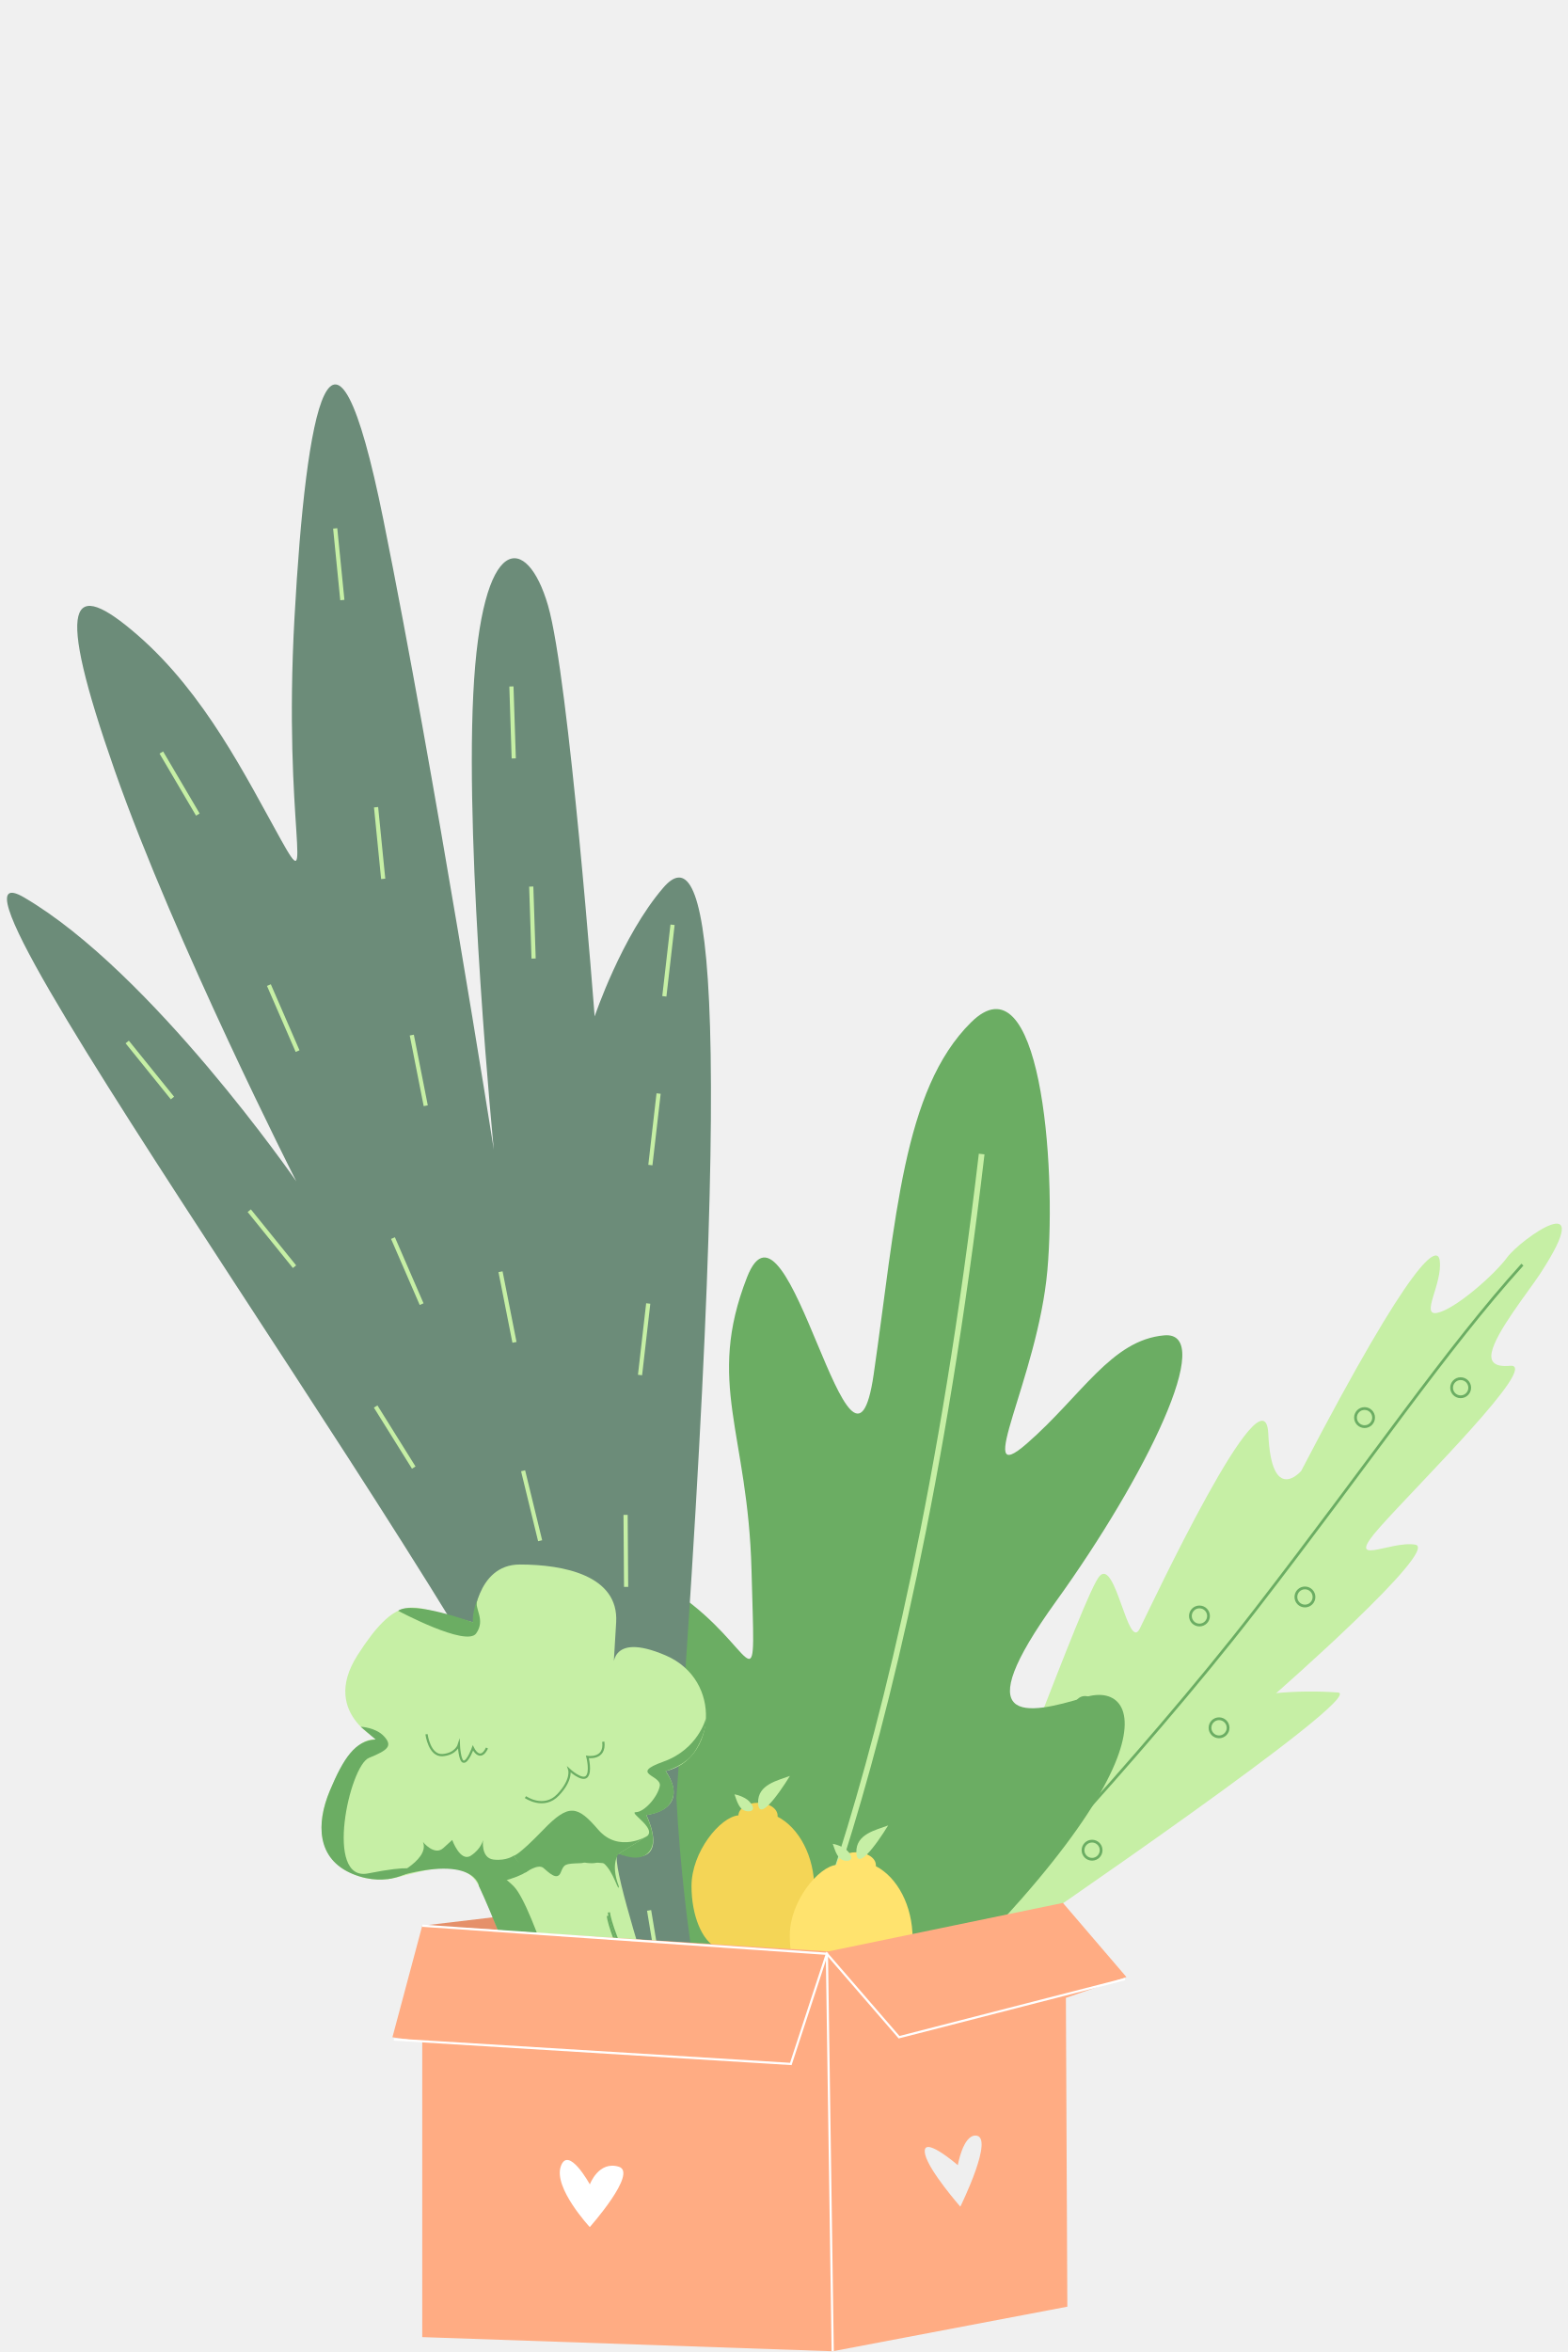
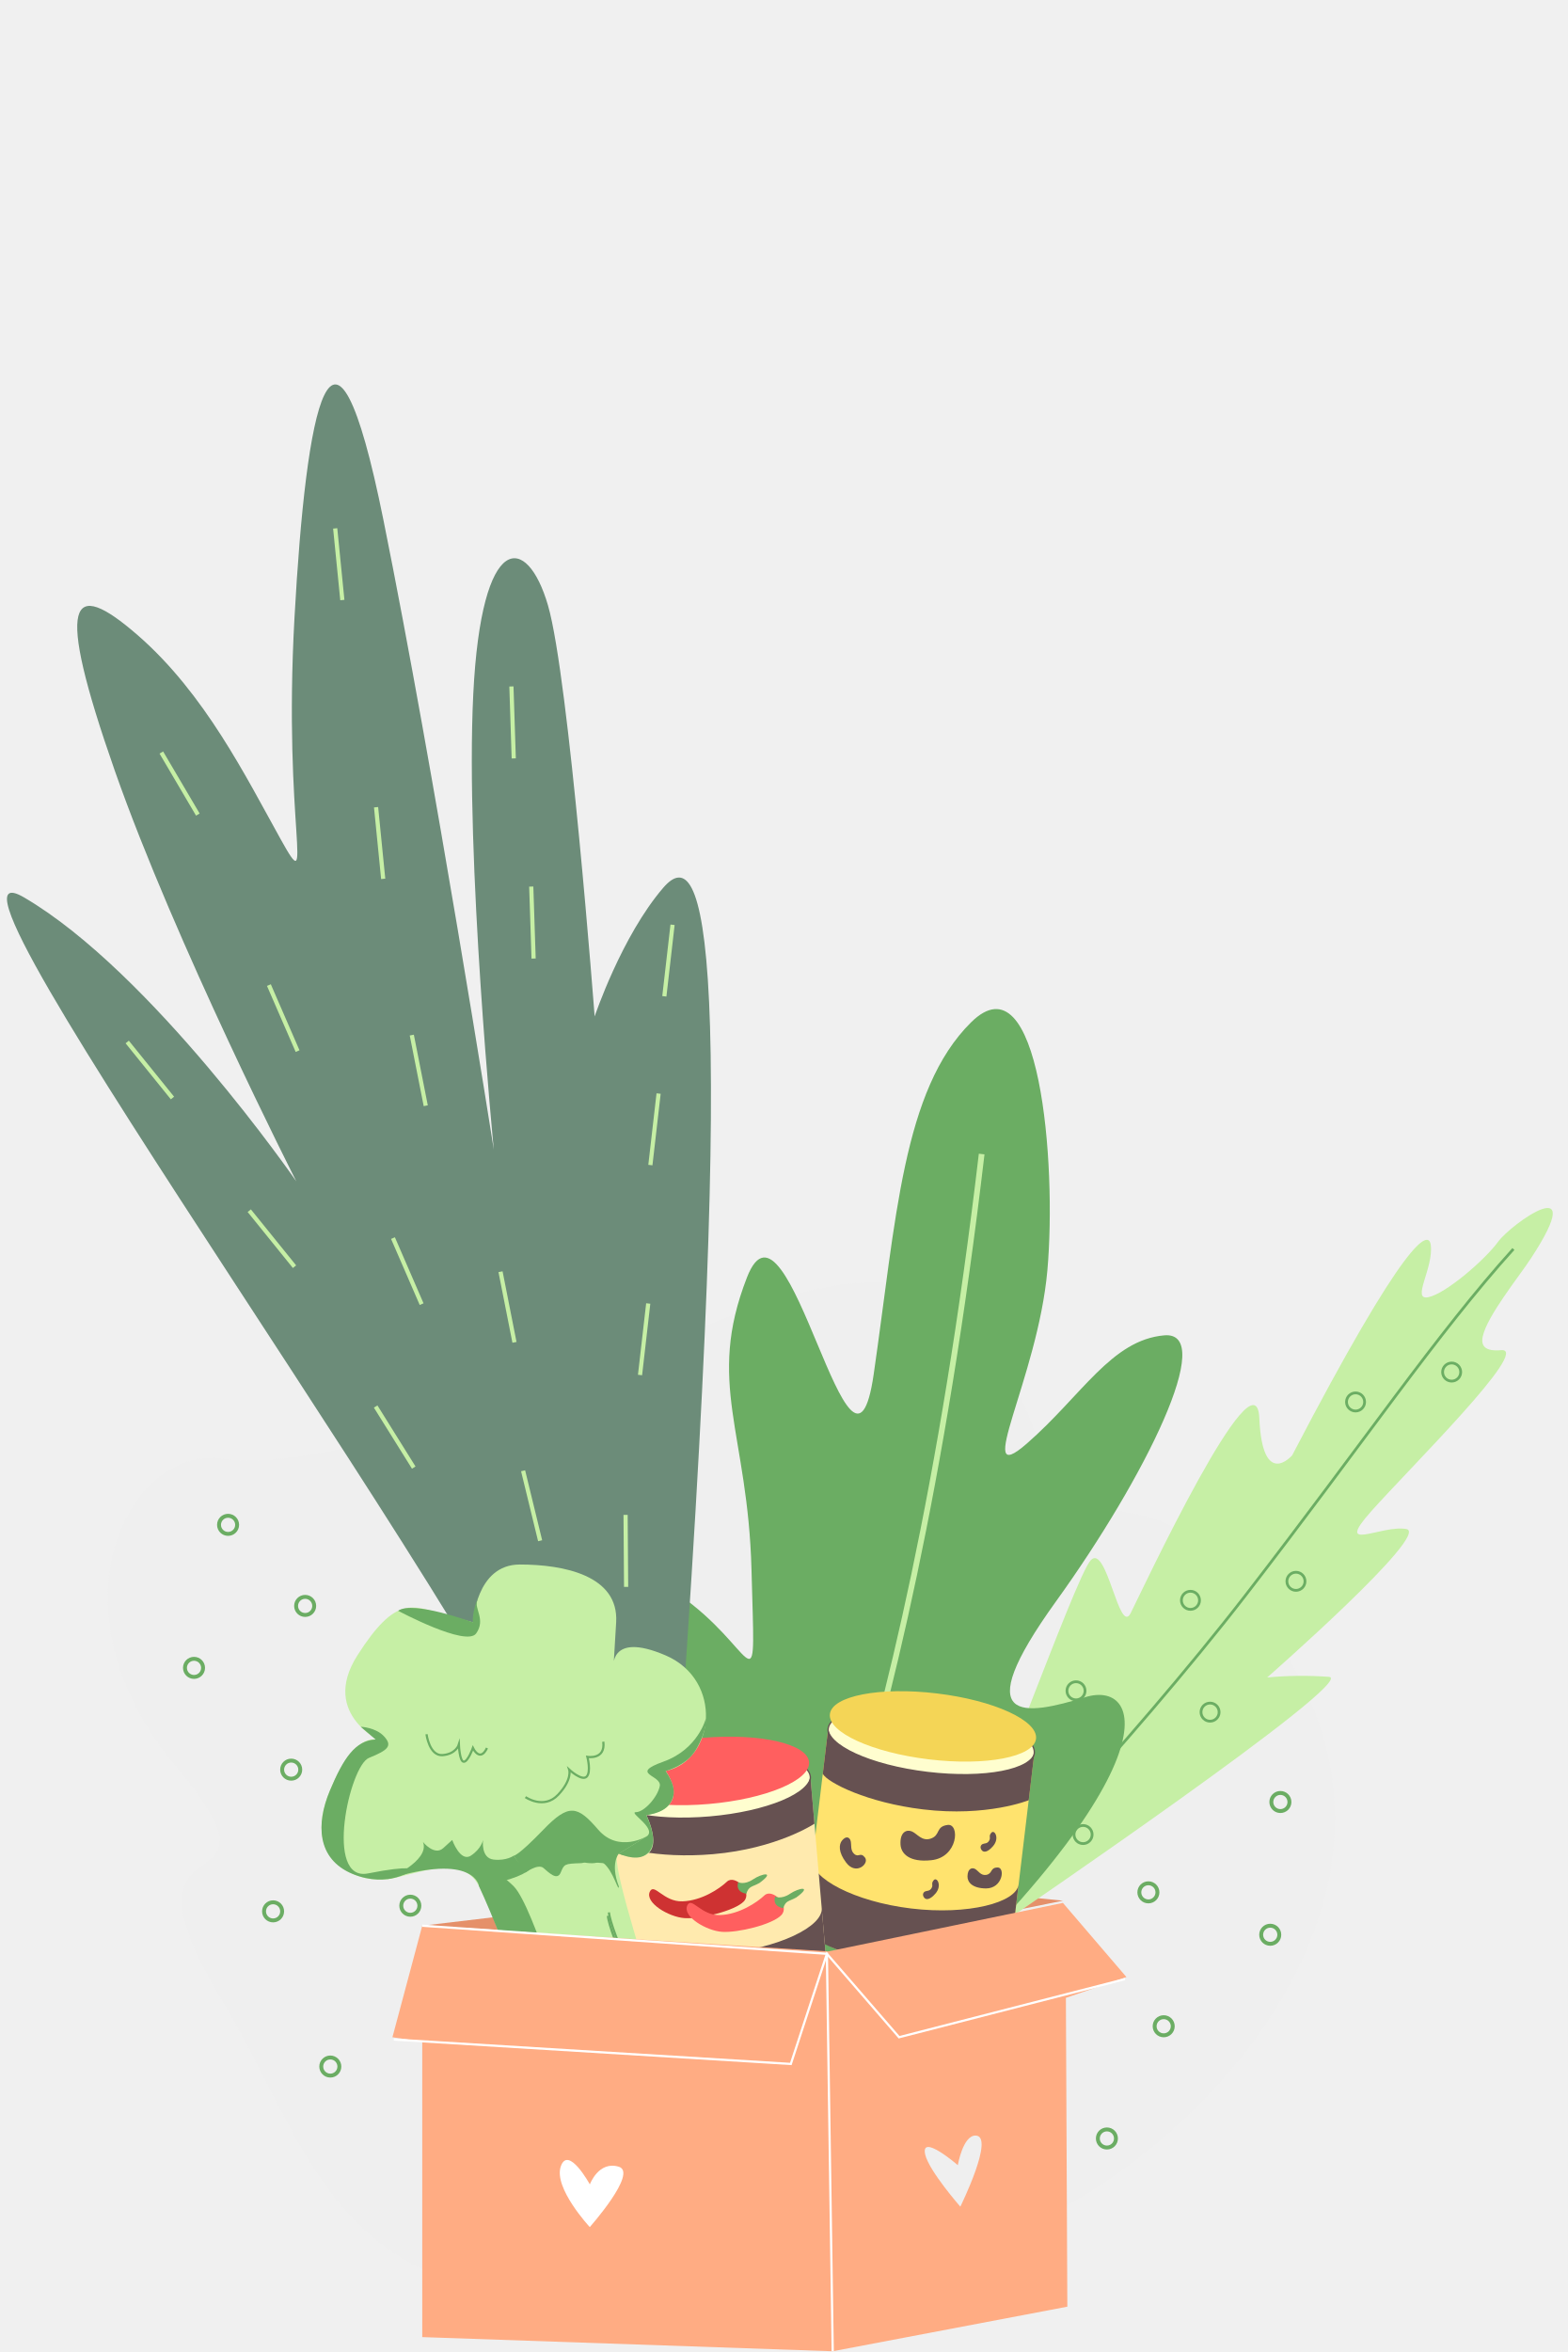
<svg xmlns="http://www.w3.org/2000/svg" id="Layer_1" data-name="Layer 1" viewBox="0 0 800 1200">
  <defs>
-     <style>.cls-1{fill:#e5906a;}.cls-2{fill:#c6efa5;}.cls-12,.cls-3,.cls-5,.cls-6,.cls-8{fill:none;stroke-miterlimit:10;}.cls-3,.cls-8{stroke:#6bad63;}.cls-3{stroke-width:1.41px;}.cls-4{fill:#6bad63;}.cls-5,.cls-6{stroke:#c6efa5;}.cls-5{stroke-width:2.91px;}.cls-6{stroke-width:2.13px;}.cls-7{fill:#6c8c79;}.cls-12,.cls-8{stroke-width:1.13px;}.cls-9{fill:#f4d556;}.cls-10{fill:#ffe36e;}.cls-11{fill:#ffac83;}.cls-12{stroke:#fff;}.cls-13{fill:#fff;}.cls-14{fill:#efefef;}</style>
+     <style>.cls-1{fill:#efefef;}.cls-17,.cls-19,.cls-2,.cls-5,.cls-7,.cls-8{fill:none;}.cls-17,.cls-2,.cls-5{stroke:#6bad63;}.cls-11,.cls-17,.cls-19,.cls-2,.cls-5,.cls-7,.cls-8{stroke-miterlimit:10;}.cls-2{stroke-width:2px;}.cls-3{fill:#e5906a;}.cls-4{fill:#c6efa5;}.cls-5{stroke-width:1.41px;}.cls-6{fill:#6bad63;}.cls-7,.cls-8{stroke:#c6efa5;}.cls-7{stroke-width:2.91px;}.cls-8{stroke-width:2.13px;}.cls-9{fill:#6c8c79;}.cls-10{fill:#ffe36e;}.cls-11{fill:#fffecf;stroke:#665151;stroke-width:0.66px;}.cls-12{fill:#f4d556;}.cls-13{fill:#665151;}.cls-14{fill:#ffeaae;}.cls-15{fill:#ff5f5f;}.cls-16{fill:#ce3232;}.cls-17,.cls-19{stroke-width:1.13px;}.cls-18{fill:#ffac83;}.cls-19{stroke:#fff;}.cls-20{fill:#fff;}</style>
  </defs>
-   <polygon class="cls-1" points="215.48 982.5 423.46 957.83 542.41 969.74 422.04 994.04 215.48 982.5" />
-   <path class="cls-2" d="M519,987.17S698.53,864.85,682.79,863.52a190.69,190.69,0,0,0-31.55.32s83.86-73.47,71-75.74S685,800.73,704.31,779s82.15-83.62,66.3-82.16c-8.12.74-10.35-2.15-9.36-6.92,2.14-10.38,18.33-30.34,24.66-40,30.18-46.16-10-17.65-16.78-8.42S742.41,668,733.49,669.82s2.79-14.94,1.2-26.71c-1.05-7.83-12.59-4.22-70.69,107.38,0,0-15.16,17.6-16.78-18.92S587.49,819.24,581.59,831s-12.21-35.54-20.37-27-55.89,145.5-71.62,168.48-89.74,99.29-89.74,99.29l11.23,13.13S483.29,1006,519,987.17Z" />
-   <path class="cls-3" d="M494.35,988.87S580.64,899,640.61,821.4,738.18,688,776.89,645.23" />
-   <circle class="cls-3" cx="622.09" cy="881.53" r="4.62" />
-   <circle class="cls-3" cx="553.67" cy="870.64" r="4.62" />
-   <circle class="cls-3" cx="612.09" cy="824.48" r="4.62" />
-   <circle class="cls-3" cx="557.29" cy="943.98" r="4.62" />
-   <circle class="cls-3" cx="665.92" cy="814.78" r="4.62" />
-   <circle class="cls-3" cx="696.34" cy="723.26" r="4.62" />
-   <circle class="cls-3" cx="745.38" cy="708.02" r="4.62" />
-   <path class="cls-4" d="M349.49,1078.3s7.12-94.36-7.89-143.19-22.36-143.57,11.71-116.43,32,52.45,30.19-17.73-23.34-95.23-2.32-149.2,53.25,128.14,64.67,49.41,14.79-145.09,49.71-179.58,43.8,71.65,38.92,126.6S495.92,761,524,736.51s43.14-52.85,70.13-55.21-9.48,72.2-55.26,135.76-15.74,58.28,15,48.83,47.64,39.05-115.34,185Z" />
-   <path class="cls-5" d="M387.36,1053s74-127.41,113.59-464.21" />
-   <line class="cls-6" x1="281.22" y1="554.44" x2="282.42" y2="591.15" />
-   <path class="cls-7" d="M294.41,948.72C271.09,858.59-53,419.77,12.21,457.83s139,144.89,139,144.89S89.34,481,58.53,393.08s-22.59-98.88,11.75-69,55.25,72.3,73,104.19,1.08-6,7-113.18,19.37-178.66,45.38-49.82S252,586.59,252,586.59s-14.64-148.53-10.49-232.38,27.47-82.07,38.15-45.28S303.45,518.6,303.45,518.6s13.75-41,35.06-65.72,38.73,25.39,6.65,464.52C349.1,989.84,361,1040.54,361,1040.54l-31.54,9.16Z" />
-   <line class="cls-6" x1="330.8" y1="665.05" x2="326.61" y2="701.54" />
-   <line class="cls-6" x1="343.21" y1="471.82" x2="339.02" y2="508.32" />
-   <line class="cls-6" x1="336.09" y1="557.93" x2="331.89" y2="594.43" />
-   <line class="cls-6" x1="319.24" y1="772.9" x2="319.51" y2="809.63" />
-   <line class="cls-6" x1="317.66" y1="892.17" x2="323.66" y2="928.42" />
-   <line class="cls-6" x1="331.24" y1="974.7" x2="337.24" y2="1010.94" />
-   <line class="cls-6" x1="127.2" y1="617.7" x2="150.29" y2="646.27" />
-   <line class="cls-6" x1="64.92" y1="531.63" x2="88.01" y2="560.21" />
-   <line class="cls-6" x1="191.7" y1="717.61" x2="211.14" y2="748.77" />
-   <line class="cls-6" x1="256.92" y1="817.48" x2="271.27" y2="851.3" />
-   <line class="cls-6" x1="82.33" y1="383.94" x2="100.96" y2="415.6" />
-   <line class="cls-6" x1="137.22" y1="502.6" x2="151.86" y2="536.29" />
-   <line class="cls-6" x1="200.54" y1="631.68" x2="215.16" y2="665.38" />
-   <line class="cls-6" x1="266.94" y1="750.39" x2="275.63" y2="786.09" />
-   <line class="cls-6" x1="171.05" y1="269.59" x2="174.7" y2="306.15" />
-   <line class="cls-6" x1="191.91" y1="411.85" x2="195.55" y2="448.4" />
-   <line class="cls-6" x1="210.14" y1="528.11" x2="217.26" y2="564.15" />
-   <line class="cls-6" x1="255.42" y1="648.83" x2="262.54" y2="684.87" />
-   <line class="cls-6" x1="271.1" y1="452.33" x2="272.3" y2="489.05" />
-   <line class="cls-6" x1="260.98" y1="350.23" x2="262.17" y2="386.95" />
-   <path class="cls-2" d="M272.64,1040.36S250.42,967,241.53,958.12s-22.23-4.45-40,0-48.69-7.63-33.23-44.44,28.09-24.16,28.09-24.16-33.71-14-14-44.95,28.1-25.28,43.55-21.07l15.45,4.22s1.4-29.5,23.88-29.5,50.57,5.62,49.16,29.5L313,851.6s-2.81-19.67,26.69-7,25.28,53.38,0,59c0,0,14,18.26-9.84,22.47,0,0,14.05,28.1-14,19.67-5.49-1.34,10,47.53,18.08,74,1.15,5.18-1.72,5.18-3.45,8s.58,4-1.72,6.9-19,9.2-25.3,10.35-7.48-3.45-10.93-2.87S276.46,1052.59,272.64,1040.36Z" />
-   <path class="cls-4" d="M292.46,1042.12s-20.13-69.56-30.3-79.71c-3.25-3.25-14.6-14.11-17.7,0h0s15.52,32.92,25.33,68.75c3.68,11.26,3.56,16.21,11.75,15.12C286.64,1045.6,283.13,1044.64,292.46,1042.12Z" />
-   <path class="cls-8" d="M330.32,1028.34s-19.48-41.95-20.09-50.86" />
-   <path class="cls-8" d="M330.84,1026.57s-19.48-41.95-20.09-50.86" />
-   <path class="cls-8" d="M268.13,916.89s9.38,6.57,16.7-1.2,5.66-12.77,5.66-12.77,6.4,5.9,8.84,3.57.43-10.11.43-10.11,9.29,1.6,8.11-7.75" />
-   <path class="cls-8" d="M217.65,884.81s1.43,11.22,8.25,10.66,8.26-5.32,8.26-5.32.36,8.69,2.51,8.69,4.66-7,4.66-7,3.59,7.58,7.18,0" />
-   <path class="cls-4" d="M197.7,958.79s21.89-9.26,18.16-19c0,0,5.8,7.25,10.35,3.11l4.56-4.14s4.14,11.53,9.52,8,6.21-8,6.21-8-1.24,9.25,5.38,10,10.28-2,10.28-2,4.22,6.87,6.7,4l2.48-2.9s8.75,8.33-26.88,14.52C244.46,962.41,242.46,944.85,197.7,958.79Z" />
-   <path class="cls-4" d="M286.17,935.82s13.24,4.28,19.08-2.34c0,0-4.28,4.37,0,5.3l4.28.93s-4.64,11.22,6.25,6c0,0-4.48,5,0,16.7,0,3.78-2.75-7.94-7.81-11.81s1.19.37-7,0S285.39,944.38,286.17,935.82Z" />
-   <path class="cls-4" d="M203.17,821.83S238,840.48,243,833.37s-1.15-12.63.54-17-2.71,4.67-2.23,11.33C241.33,827.72,210.65,816.42,203.17,821.83Z" />
-   <path class="cls-4" d="M360.19,876.8s-3.86,15.64-21.65,22-.71,6.77-1.85,12.47-8,13.29-12.15,13.29,10.42,8,5.78,12.15-3.94,8-14.54,9c0,0,8.41,4.1,13.56.72s5.1-9.82.48-20.39c0,0,8.13-.62,11.75-5.44s2.77-10.14-1.91-17c0,0,7.58-2,12.62-7.17S361,880.15,360.19,876.8Z" />
-   <path class="cls-4" d="M184.08,881s7.77.29,12,5,2.13,6.87-7.81,10.89-22.93,63.41-.47,58.94,23-1.89,23-1.89-12.55,9.71-30.9,2.13-18.6-25.57-11.6-42.38,13-25.66,23.38-26.2Z" />
-   <path class="cls-4" d="M262.16,946.82s2.13.17,15.15-13.34,17.41-12.23,27.94,0,25.07,3.27,25.07,3.27L308,950.6Z" />
-   <path class="cls-4" d="M268.13,955.4s6.4-4.71,9.18-2.36,7,6.69,8.81,2.36,1.83-4.52,10.12-4.8,3-13.39,3-13.39l-37.11,9.61" />
-   <path class="cls-4" d="M315.78,945.71s2.65,1.76,7.46,0,7.08-9,7.08-9Z" />
-   <path class="cls-9" d="M415.57,963.88c0-16.89-7.8-31.29-18.76-37a4.55,4.55,0,0,0,0-.53c0-3.63-4.47-6.57-10-6.57s-9.85,2.86-10,6.42c-9.29.83-23.93,18.64-23.93,36.06,0,15.21,5.46,28,12.8,31.37a21.06,21.06,0,0,0,40.36-.6C411.92,985.81,415.57,975.42,415.57,963.88Z" />
-   <path class="cls-2" d="M386.86,919.8c-.26-9.39,10.13-11.39,16.24-13.72C403.1,906.08,387.21,932.35,386.86,919.8Z" />
-   <path class="cls-2" d="M382.14,924.13c-5,.14-6.08-5.41-7.33-8.67a17.17,17.17,0,0,1,6.39,2.62C384.23,920.39,385.79,924,382.14,924.13Z" />
-   <path class="cls-10" d="M465.71,989.13c0-16.88-7.79-31.29-18.75-37a4.73,4.73,0,0,0,0-.53c0-3.63-4.48-6.58-10-6.58s-9.86,2.86-10,6.43c-9.3.83-23.93,18.64-23.93,36,0,15.21,5.45,28,12.79,31.38a21.06,21.06,0,0,0,40.37-.61C462.07,1011.07,465.71,1000.68,465.71,989.13Z" />
-   <path class="cls-2" d="M437,945.05c-.26-9.38,10.12-11.38,16.23-13.71C453.24,931.34,437.35,957.6,437,945.05Z" />
-   <path class="cls-2" d="M432.29,949.39c-5,.14-6.09-5.41-7.33-8.68a17.17,17.17,0,0,1,6.39,2.62C434.37,945.64,435.93,949.29,432.29,949.39Z" />
-   <polygon class="cls-11" points="215.48 982.5 422.74 995.61 542.41 970.87 574.82 1008.7 543.93 1019.32 544.67 1176.88 424.94 1199.62 215.48 1192.4 215.48 1041.63 200.26 1039.41 215.48 982.5" />
-   <polyline class="cls-12" points="200.97 1040.58 403.56 1053.04 421.97 996.83 458.8 1039.4 574.11 1009.75" />
-   <polyline class="cls-12" points="215.48 982.5 421.97 996.83 424.94 1199.62" />
-   <path class="cls-13" d="M301,1114.49s4.49-12.22,14.83-9c9.73,3.07-14.86,30.77-14.86,30.77s-18.58-19.92-14.8-30.94S301,1114.49,301,1114.49Z" />
-   <path class="cls-14" d="M488.78,1104.66s2.59-15.11,9-15.09c10.2,0-7.72,36.28-7.72,36.28s-15.88-18.14-17.9-26.49C469.46,1088,488.78,1104.66,488.78,1104.66Z" />
+   <path class="cls-1" d="M494.45,1146.36c89.94-22.66,237.71-156.44,169.22-289.07S555.47,804,531,738.26s-46.91-111.09-161.2-65.75S162.07,751,113.55,744.23,23,820.85,89.15,900.29s-37.38,18.22,24.08,120.24S170.54,1228,494.45,1146.36Z" />
+   <circle class="cls-2" cx="653.39" cy="919.39" r="4.62" />
+   <circle class="cls-2" cx="586.03" cy="965.48" r="4.62" />
+   <circle class="cls-2" cx="648.21" cy="987.12" r="4.62" />
+   <circle class="cls-2" cx="593.84" cy="1033.8" r="4.62" />
+   <circle class="cls-2" cx="116.39" cy="777.98" r="4.62" />
+   <circle class="cls-2" cx="99.01" cy="850.95" r="4.62" />
+   <circle class="cls-2" cx="148.6" cy="902.88" r="4.62" />
+   <circle class="cls-2" cx="209.39" cy="972.3" r="4.62" />
+   <circle class="cls-2" cx="168.56" cy="1054.36" r="4.62" />
+   <circle class="cls-2" cx="139.36" cy="975.18" r="4.62" />
+   <circle class="cls-2" cx="155.72" cy="819.34" r="4.62" />
+   <circle class="cls-2" cx="564.86" cy="1091.06" r="4.62" />
+   <polygon class="cls-3" points="215.48 982.5 423.46 957.83 542.41 969.74 422.04 994.04 215.48 982.5" />
+   <path class="cls-4" d="M514.37,979.18S694,856.86,678.2,855.53a190.74,190.74,0,0,0-31.55.32s83.86-73.47,71-75.74-37.19,12.63-17.88-9.09S781.88,687.4,766,688.86c-8.11.74-10.35-2.15-9.36-6.92,2.14-10.38,18.33-30.34,24.66-40,30.18-46.16-10.05-17.65-16.78-8.42S737.82,660,728.9,661.83s2.8-14.94,1.21-26.71c-1.06-7.82-12.59-4.22-70.7,107.38,0,0-15.16,17.61-16.77-18.92S582.9,811.25,577,823s-12.21-35.54-20.36-27S500.75,941.47,485,964.45s-89.74,99.29-89.74,99.29l11.23,13.13S478.7,998,514.37,979.18Z" />
+   <path class="cls-5" d="M489.76,980.88S576.05,891,636,813.42,733.59,680.05,772.3,637.24" />
+   <circle class="cls-5" cx="617.5" cy="873.54" r="4.62" />
+   <circle class="cls-5" cx="549.09" cy="862.65" r="4.62" />
+   <circle class="cls-5" cx="607.5" cy="816.49" r="4.62" />
+   <circle class="cls-5" cx="552.7" cy="935.99" r="4.62" />
+   <circle class="cls-5" cx="661.33" cy="806.79" r="4.62" />
+   <circle class="cls-5" cx="691.75" cy="715.28" r="4.62" />
+   <circle class="cls-5" cx="740.79" cy="700.03" r="4.62" />
+   <path class="cls-6" d="M349.49,1078.3s7.12-94.36-7.89-143.19-22.36-143.57,11.71-116.43,32,52.45,30.19-17.73-23.34-95.23-2.32-149.2,53.25,128.14,64.67,49.41,14.79-145.09,49.71-179.58,43.8,71.65,38.92,126.6S495.92,761,524,736.51s43.14-52.85,70.13-55.21-9.48,72.2-55.26,135.76-15.74,58.28,15,48.83,47.64,39.05-115.34,185Z" />
+   <path class="cls-7" d="M387.36,1053s74-127.41,113.59-464.21" />
+   <line class="cls-8" x1="281.22" y1="554.44" x2="282.42" y2="591.15" />
+   <path class="cls-9" d="M294.41,948.72C271.09,858.59-53,419.77,12.21,457.83s139,144.89,139,144.89S89.34,481,58.53,393.08s-22.59-98.88,11.75-69,55.25,72.3,73,104.19,1.08-6,7-113.18,19.37-178.66,45.38-49.82S252,586.59,252,586.59s-14.64-148.53-10.49-232.38,27.47-82.07,38.15-45.28S303.45,518.6,303.45,518.6s13.75-41,35.06-65.72,38.73,25.39,6.65,464.52C349.1,989.84,361,1040.54,361,1040.54l-31.54,9.16Z" />
+   <line class="cls-8" x1="330.8" y1="665.05" x2="326.61" y2="701.54" />
+   <line class="cls-8" x1="343.21" y1="471.82" x2="339.02" y2="508.32" />
+   <line class="cls-8" x1="336.09" y1="557.93" x2="331.89" y2="594.43" />
+   <line class="cls-8" x1="319.24" y1="772.9" x2="319.51" y2="809.63" />
+   <line class="cls-8" x1="317.66" y1="892.17" x2="323.66" y2="928.42" />
+   <line class="cls-8" x1="331.24" y1="974.7" x2="337.24" y2="1010.94" />
+   <line class="cls-8" x1="127.2" y1="617.7" x2="150.29" y2="646.27" />
+   <line class="cls-8" x1="64.92" y1="531.63" x2="88.01" y2="560.21" />
+   <line class="cls-8" x1="191.7" y1="717.61" x2="211.14" y2="748.77" />
+   <line class="cls-8" x1="256.92" y1="817.48" x2="271.27" y2="851.3" />
+   <line class="cls-8" x1="82.33" y1="383.94" x2="100.96" y2="415.6" />
+   <line class="cls-8" x1="137.22" y1="502.6" x2="151.86" y2="536.29" />
+   <line class="cls-8" x1="200.54" y1="631.68" x2="215.16" y2="665.38" />
+   <line class="cls-8" x1="266.94" y1="750.39" x2="275.63" y2="786.09" />
+   <line class="cls-8" x1="171.05" y1="269.59" x2="174.7" y2="306.15" />
+   <line class="cls-8" x1="191.91" y1="411.85" x2="195.55" y2="448.4" />
+   <line class="cls-8" x1="210.14" y1="528.11" x2="217.26" y2="564.15" />
+   <line class="cls-8" x1="255.42" y1="648.83" x2="262.54" y2="684.87" />
+   <line class="cls-8" x1="271.1" y1="452.33" x2="272.3" y2="489.05" />
+   <line class="cls-8" x1="260.98" y1="350.23" x2="262.17" y2="386.95" />
+   <path class="cls-10" d="M477.19,871.94c-29.05-3.48-53.48,1-54.57,10.11L410.3,984.77l2.09.26c5.56,7.59,25.15,15,49.08,17.87s44.72.31,51.92-5.76l2.1.26,12.32-102.73C528.9,885.61,506.23,875.43,477.19,871.94Z" />
+   <ellipse class="cls-11" cx="475.22" cy="888.36" rx="16.94" ry="52.97" transform="translate(-463.44 1254.36) rotate(-83.16)" />
+   <ellipse class="cls-12" cx="476.12" cy="880.85" rx="16.94" ry="52.97" transform="translate(-455.19 1248.64) rotate(-83.16)" />
+   <path class="cls-13" d="M414.61,948.81c-1.11,9.29,21.32,21.43,50.36,24.91s53.72-3,54.83-12.29l-4.41,36.8s-21.17,8.6-53.92,4.67c-28.46-3.41-48.66-13.61-51.17-18.13Z" />
+   <path class="cls-13" d="M422.76,880.85c-1.11,9.29,21.53,19.65,50.58,23.13s53.5-1.21,54.62-10.5l-3,25s-21.16,8.61-53.91,4.68c-28.47-3.41-48.67-13.61-51.18-18.13Z" />
+   <path class="cls-13" d="M459.54,941.09c-.37-6.41,3.11-7.82,5.81-6.68s5.06,5.13,9.52,3.68c5.25-1.72,2.4-6.19,8.73-7s5.42,16.6-8.4,18C464.08,950.28,459.81,945.75,459.54,941.09Z" />
+   <path class="cls-13" d="M493.72,957.34c.06-4,2.28-4.68,3.9-3.78s2.91,3.55,5.74,3c3.33-.72,1.77-3.71,5.73-3.77s2.61,10.75-6,10.7C496.12,963.4,493.68,960.28,493.72,957.34Z" />
+   <path class="cls-13" d="M471.68,968.27c-1.24-1.51-.54-2.8.39-3.24s2.3-.07,3.26-1.64c1.13-1.84-.44-2.2,1.15-4.1s4.43,2.71.91,6.79C474.55,969.36,472.58,969.37,471.68,968.27Z" />
+   <path class="cls-13" d="M501.06,944.08c-1.25-1.51-.55-2.8.39-3.24s2.3-.07,3.26-1.64c1.13-1.84-.44-2.2,1.15-4.1s4.43,2.71.91,6.79C503.93,945.17,502,945.18,501.06,944.08Z" />
+   <path class="cls-13" d="M429.72,939c2.28-2.71,4-1.43,4.42.43s-.26,4.66,1.75,6.43c2.37,2.08,3.12-1.16,5.5,1.85s-4.46,9.34-9.55,2.65C427.74,945,428.05,941,429.72,939Z" />
+   <path class="cls-14" d="M359.37,894.58c-29.15,2.5-52.15,11.91-51.37,21l8.86,103.08,2.11-.18c7,6.3,27.68,9.57,51.69,7.5s43.85-8.81,49.65-16.21l2.11-.18-8.86-103.08C412.78,897.42,388.51,892.07,359.37,894.58Z" />
+   <ellipse class="cls-11" cx="360.78" cy="911.06" rx="52.97" ry="16.94" transform="translate(-76.69 34.24) rotate(-4.91)" />
+   <ellipse class="cls-15" cx="360.13" cy="903.52" rx="52.97" ry="16.94" transform="translate(-76.05 34.16) rotate(-4.91)" />
+   <path class="cls-13" d="M313.76,982.58c.8,9.32,25.24,16.64,54.38,14.13s52-13.88,51.18-23.2l3.17,36.92s-19,12.74-51.83,15.56c-28.56,2.46-50.42-3.41-53.8-7.32Z" />
+   <path class="cls-13" d="M307.9,914.39c.8,9.32,25.08,14.85,54.23,12.34s52.13-12.09,51.33-21.41l2.16,25.13s-19,12.74-51.83,15.56c-28.56,2.46-50.42-3.41-53.8-7.32Z" />
+   <path class="cls-16" d="M331.64,965.07c2.23-4.56,6.93,5.34,16.64,5S367,963.78,371,960s13.23,5.18,8.6,10.08-22.31,9.09-30.28,8.55S328.86,970.74,331.64,965.07Z" />
+   <path class="cls-15" d="M350.77,972.08c2.24-4.56,6.93,5.34,16.64,5s18.76-6.33,22.73-10.08,13.22,5.18,8.59,10.08-22.31,9.09-30.28,8.55S348,977.74,350.77,972.08Z" />
+   <path class="cls-6" d="M376.69,960.29s3.1,1.61,7.61-1.44,11.68-4.31,3.24,1.86c-3.78,2.12-5.41,1.48-6.67,5.44C380.87,966.15,375.18,965.69,376.69,960.29Z" />
+   <path class="cls-6" d="M395.53,967.65s3.1,1.61,7.61-1.44,11.69-4.31,3.24,1.86c-3.77,2.12-5.41,1.48-6.67,5.44C399.71,973.51,394,973.06,395.53,967.65Z" />
+   <path class="cls-4" d="M272.64,1040.36S250.42,967,241.53,958.12s-22.23-4.45-40,0-48.69-7.63-33.23-44.44,28.09-24.16,28.09-24.16-33.71-14-14-44.95,28.1-25.28,43.55-21.07l15.45,4.22s1.4-29.5,23.88-29.5,50.57,5.62,49.16,29.5L313,851.6s-2.81-19.67,26.69-7,25.28,53.38,0,59c0,0,14,18.26-9.84,22.47,0,0,14.05,28.1-14,19.67-5.49-1.34,10,47.53,18.08,74,1.15,5.18-1.72,5.18-3.45,8s.58,4-1.72,6.9-19,9.2-25.3,10.35-7.48-3.45-10.93-2.87S276.46,1052.59,272.64,1040.36Z" />
+   <path class="cls-6" d="M292.46,1042.12s-20.13-69.56-30.3-79.71c-3.25-3.25-14.6-14.11-17.7,0h0s15.52,32.92,25.33,68.75c3.68,11.26,3.56,16.21,11.75,15.12C286.64,1045.6,283.13,1044.64,292.46,1042.12Z" />
+   <path class="cls-17" d="M330.32,1028.34s-19.48-41.95-20.09-50.86" />
+   <path class="cls-17" d="M330.84,1026.57s-19.48-41.95-20.09-50.86" />
+   <path class="cls-17" d="M268.13,916.89s9.38,6.57,16.7-1.2,5.66-12.77,5.66-12.77,6.4,5.9,8.84,3.57.43-10.11.43-10.11,9.29,1.6,8.11-7.75" />
+   <path class="cls-17" d="M217.65,884.81s1.43,11.22,8.25,10.66,8.26-5.32,8.26-5.32.36,8.69,2.51,8.69,4.66-7,4.66-7,3.59,7.58,7.18,0" />
+   <path class="cls-6" d="M197.7,958.79s21.89-9.26,18.16-19c0,0,5.8,7.25,10.35,3.11l4.56-4.14s4.14,11.53,9.52,8,6.21-8,6.21-8-1.24,9.25,5.38,10,10.28-2,10.28-2,4.22,6.87,6.7,4l2.48-2.9s8.75,8.33-26.88,14.52C244.46,962.41,242.46,944.85,197.7,958.79Z" />
+   <path class="cls-6" d="M286.17,935.82s13.24,4.28,19.08-2.34c0,0-4.28,4.37,0,5.3l4.28.93s-4.64,11.22,6.25,6c0,0-4.48,5,0,16.7,0,3.78-2.75-7.94-7.81-11.81s1.19.37-7,0S285.39,944.38,286.17,935.82Z" />
+   <path class="cls-6" d="M203.17,821.83S238,840.48,243,833.37s-1.15-12.63.54-17-2.71,4.67-2.23,11.33C241.33,827.72,210.65,816.42,203.17,821.83Z" />
+   <path class="cls-6" d="M360.19,876.8s-3.86,15.64-21.65,22-.71,6.77-1.85,12.47-8,13.29-12.15,13.29,10.42,8,5.78,12.15-3.94,8-14.54,9c0,0,8.41,4.1,13.56.72s5.1-9.82.48-20.39c0,0,8.13-.62,11.75-5.44s2.77-10.14-1.91-17c0,0,7.58-2,12.62-7.17S361,880.15,360.19,876.8Z" />
+   <path class="cls-6" d="M184.08,881s7.77.29,12,5,2.13,6.87-7.81,10.89-22.93,63.41-.47,58.94,23-1.89,23-1.89-12.55,9.71-30.9,2.13-18.6-25.57-11.6-42.38,13-25.66,23.38-26.2Z" />
+   <path class="cls-6" d="M262.16,946.82s2.13.17,15.15-13.34,17.41-12.23,27.94,0,25.07,3.27,25.07,3.27L308,950.6Z" />
+   <path class="cls-6" d="M268.13,955.4s6.4-4.71,9.18-2.36,7,6.69,8.81,2.36,1.83-4.52,10.12-4.8,3-13.39,3-13.39l-37.11,9.61" />
+   <path class="cls-6" d="M315.78,945.71s2.65,1.76,7.46,0,7.08-9,7.08-9Z" />
+   <polygon class="cls-18" points="215.48 982.5 422.74 995.61 542.41 970.87 574.82 1008.7 543.93 1019.32 544.67 1176.88 424.94 1199.62 215.48 1192.4 215.48 1041.63 200.26 1039.41 215.48 982.5" />
+   <polyline class="cls-19" points="200.97 1040.58 403.56 1053.04 421.97 996.83 458.8 1039.4 574.11 1009.75" />
+   <polyline class="cls-19" points="215.48 982.5 421.97 996.83 424.94 1199.62" />
+   <path class="cls-20" d="M301,1114.49s4.49-12.22,14.83-9c9.73,3.07-14.86,30.77-14.86,30.77s-18.58-19.92-14.8-30.94S301,1114.49,301,1114.49Z" />
+   <path class="cls-1" d="M488.78,1104.66s2.59-15.11,9-15.09c10.2,0-7.72,36.28-7.72,36.28s-15.88-18.14-17.9-26.49C469.46,1088,488.78,1104.66,488.78,1104.66Z" />
</svg>
